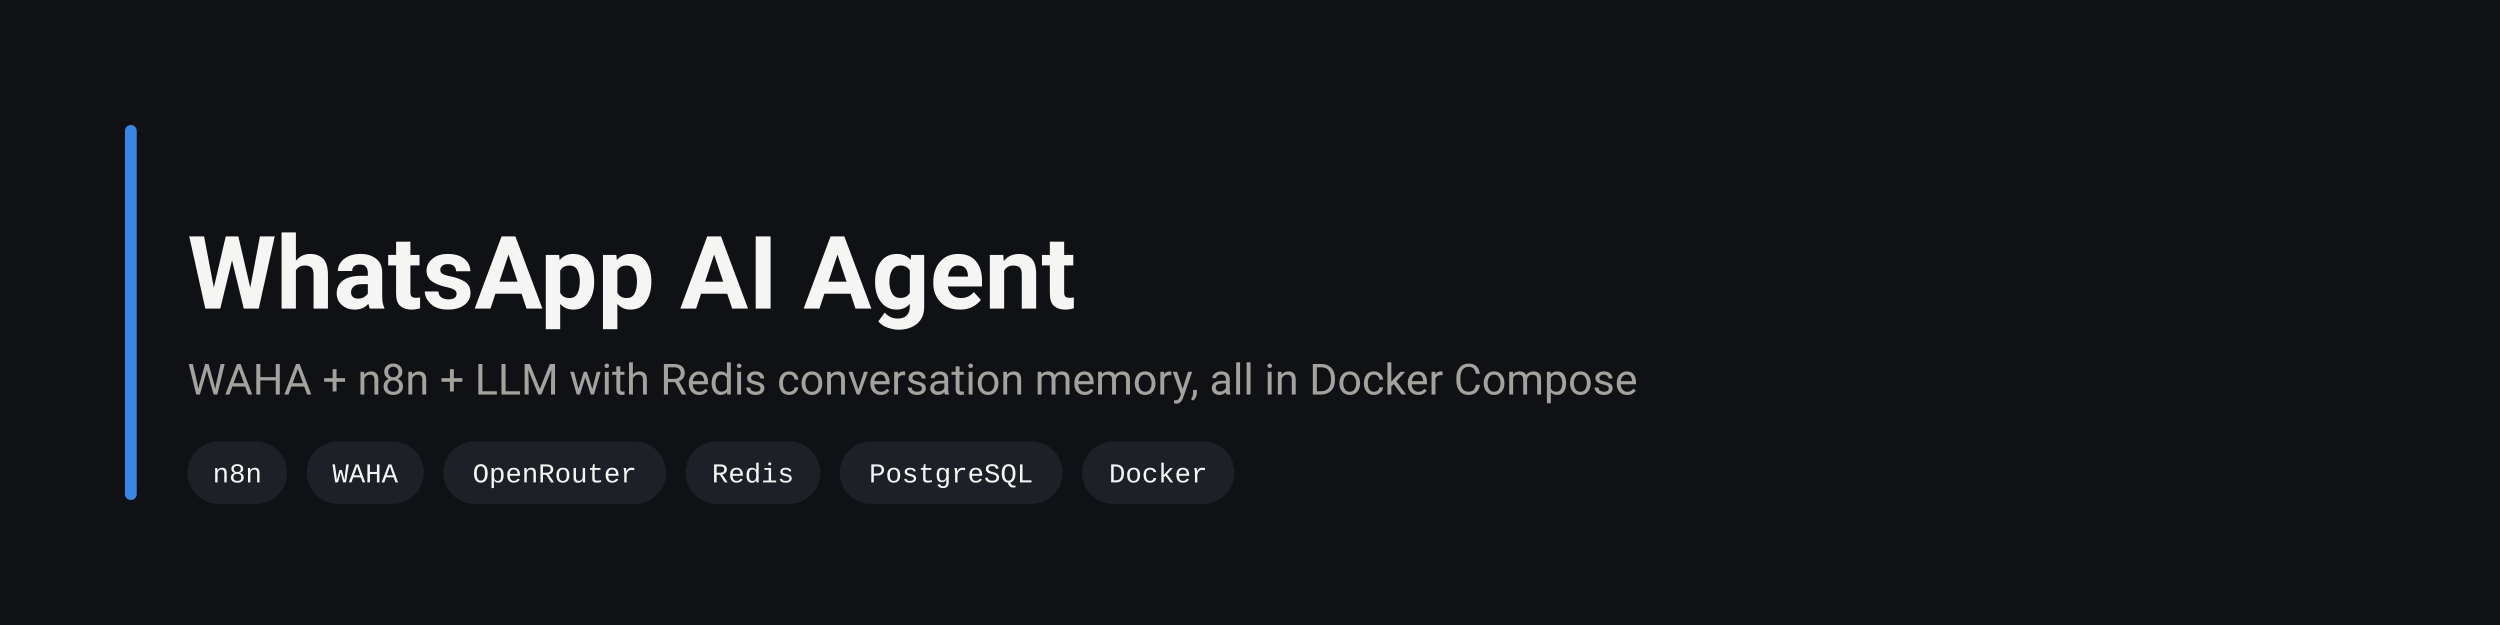
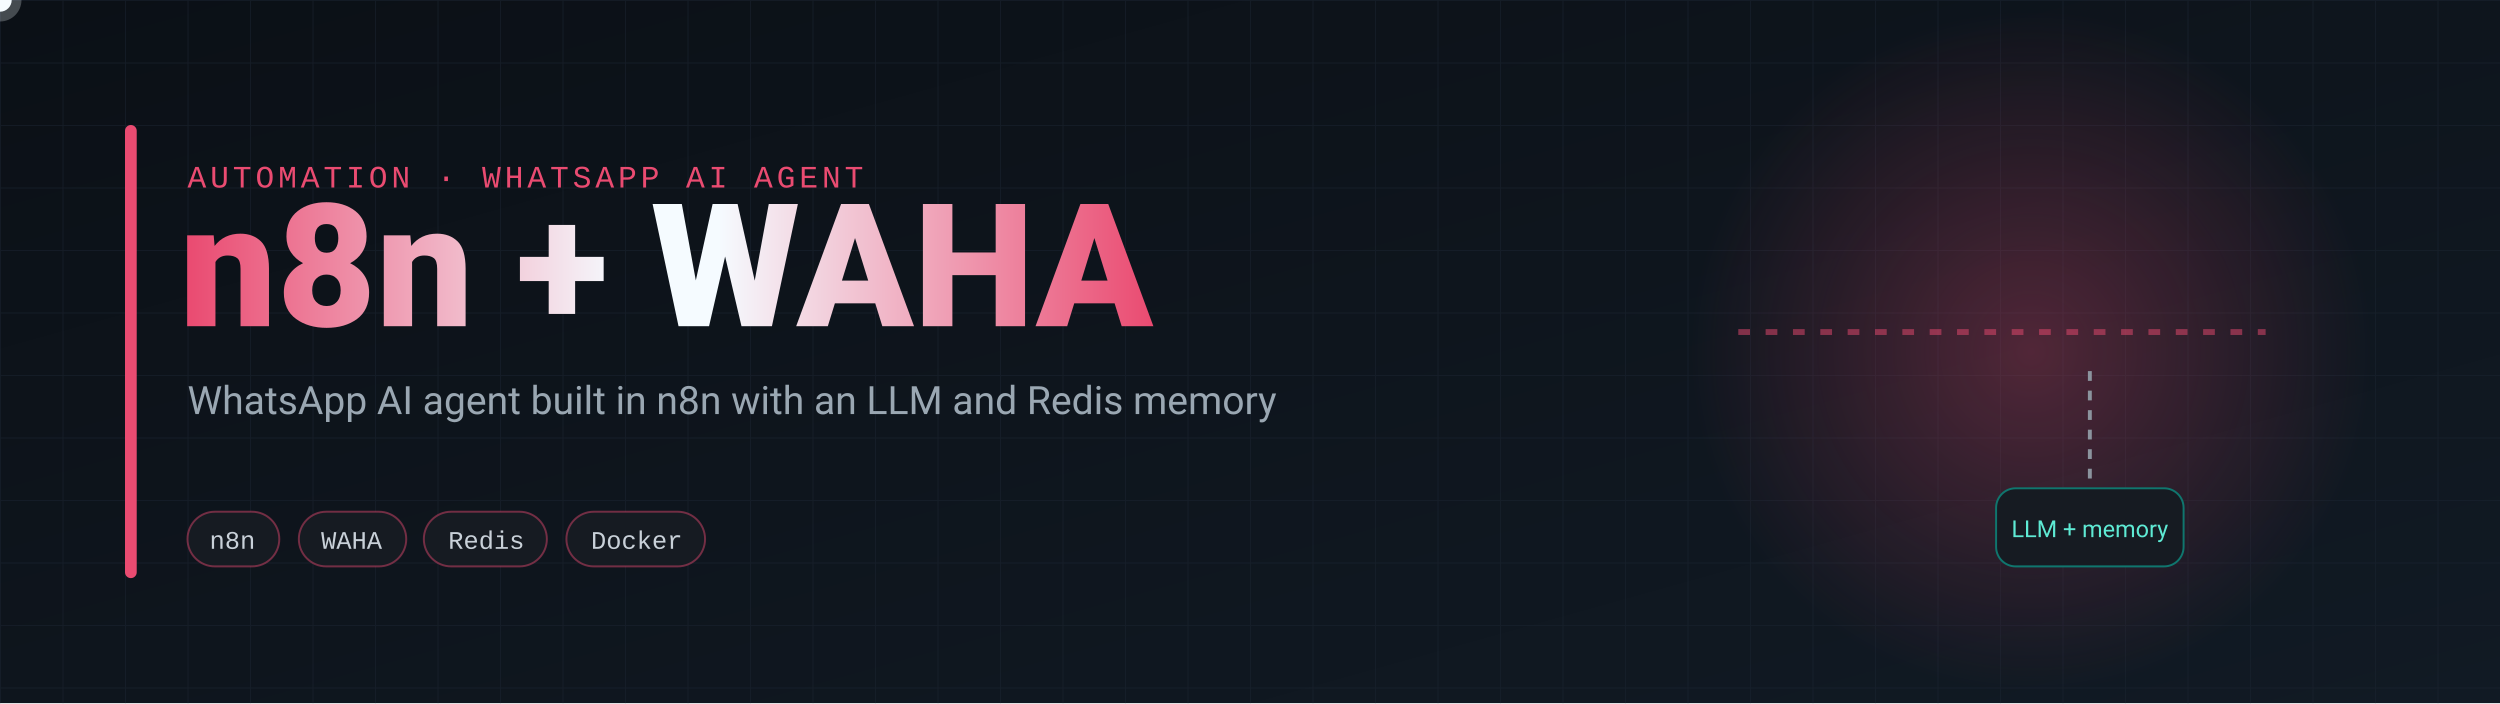
- <svg xmlns="http://www.w3.org/2000/svg" width="1280" height="320" viewBox="0 0 1280 320" role="img" aria-label="WhatsApp AI Agent">
-   <rect width="1280" height="320" fill="#0f1115" />
-   <rect x="64" y="64" width="6" height="192" rx="3" fill="#3987e5" />
-   <text x="96" y="158" fill="#f5f5f3" font-family="ui-sans-serif, -apple-system, 'Segoe UI', Roboto, Helvetica, Arial, sans-serif" font-size="52" font-weight="700">WhatsApp AI Agent</text>
-   <text x="96" y="202" fill="#a3a29c" font-family="ui-sans-serif, -apple-system, 'Segoe UI', Roboto, Helvetica, Arial, sans-serif" font-size="22">WAHA + n8n + LLM with Redis conversation memory, all in Docker Compose</text>
-   <rect x="96" y="226" width="51" height="32" rx="16" fill="#1d2027" />
-   <text x="121.5" y="247" fill="#f5f5f3" font-family="ui-monospace, SFMono-Regular, Consolas, 'Liberation Mono', monospace" font-size="14" text-anchor="middle">n8n</text>
-   <rect x="157" y="226" width="60" height="32" rx="16" fill="#1d2027" />
-   <text x="187.0" y="247" fill="#f5f5f3" font-family="ui-monospace, SFMono-Regular, Consolas, 'Liberation Mono', monospace" font-size="14" text-anchor="middle">WAHA</text>
-   <rect x="227" y="226" width="114" height="32" rx="16" fill="#1d2027" />
-   <text x="284.0" y="247" fill="#f5f5f3" font-family="ui-monospace, SFMono-Regular, Consolas, 'Liberation Mono', monospace" font-size="14" text-anchor="middle">OpenRouter</text>
-   <rect x="351" y="226" width="69" height="32" rx="16" fill="#1d2027" />
-   <text x="385.5" y="247" fill="#f5f5f3" font-family="ui-monospace, SFMono-Regular, Consolas, 'Liberation Mono', monospace" font-size="14" text-anchor="middle">Redis</text>
-   <rect x="430" y="226" width="114" height="32" rx="16" fill="#1d2027" />
-   <text x="487.0" y="247" fill="#f5f5f3" font-family="ui-monospace, SFMono-Regular, Consolas, 'Liberation Mono', monospace" font-size="14" text-anchor="middle">PostgreSQL</text>
-   <rect x="554" y="226" width="78" height="32" rx="16" fill="#1d2027" />
-   <text x="593.0" y="247" fill="#f5f5f3" font-family="ui-monospace, SFMono-Regular, Consolas, 'Liberation Mono', monospace" font-size="14" text-anchor="middle">Docker</text>
+ <svg xmlns="http://www.w3.org/2000/svg" width="1280" height="360" viewBox="0 0 1280 360" role="img" aria-label="n8n + WAHA: WhatsApp AI agent built in n8n with an LLM and Redis memory">
+   <defs>
+     <linearGradient id="bg" x1="0" y1="0" x2="1" y2="1">
+       <stop offset="0" stop-color="#0b1016" />
+       <stop offset="1" stop-color="#111a24" />
+     </linearGradient>
+     <linearGradient id="shine" x1="0" y1="0" x2="1" y2="0">
+       <stop offset="0" stop-color="#ea4b71" />
+       <stop offset="0.45" stop-color="#f5fbff" />
+       <stop offset="0.55" stop-color="#f5fbff" />
+       <stop offset="1" stop-color="#ea4b71" />
+       <animateTransform attributeName="gradientTransform" type="translate" values="-1 0; 1 0" dur="4.5s" repeatCount="indefinite" />
+     </linearGradient>
+     <radialGradient id="glow" cx="0.5" cy="0.5" r="0.5">
+       <stop offset="0" stop-color="#ea4b71" stop-opacity="0.30" />
+       <stop offset="1" stop-color="#ea4b71" stop-opacity="0" />
+     </radialGradient>
+     <pattern id="grid" width="32" height="32" patternUnits="userSpaceOnUse">
+       <path d="M32 0H0V32" fill="none" stroke="#1b2430" stroke-width="1" />
+     </pattern>
+     <style>
+       .sans { font-family: 'Segoe UI', Roboto, Helvetica, Arial, sans-serif; } .mono { font-family: ui-monospace, 'Cascadia Code', Consolas, 'Liberation Mono', monospace; }
+       .pulse { animation: pulse 3s ease-in-out infinite; transform-origin: 1040px 180px; }
+       @keyframes pulse { 0%, 100% { transform: scale(0.92); opacity: .65; } 50% { transform: scale(1.08); opacity: 1; } }
+       .fade { opacity: 0; animation: fade 8s infinite; }
+       @keyframes fade { 0% { opacity: 0; transform: translateY(8px); } 6% { opacity: 1; transform: none; } 88% { opacity: 1; } 96%, 100% { opacity: 0; } }
+       .grow { transform-box: fill-box; transform-origin: bottom; animation: grow 8s ease-out infinite; }
+       @keyframes grow { 0% { transform: scaleY(0); } 18% { transform: scaleY(1); } 88% { transform: scaleY(1); opacity: 1; } 96%, 100% { transform: scaleY(1); opacity: 0; } }
+       .growx { transform-box: fill-box; transform-origin: left; animation: growx 8s ease-out infinite; }
+       @keyframes growx { 0% { transform: scaleX(0); } 18% { transform: scaleX(1); } 88% { transform: scaleX(1); opacity: 1; } 96%, 100% { transform: scaleX(1); opacity: 0; } }
+       .draw { stroke-dasharray: 1000; stroke-dashoffset: 1000; animation: draw 8s ease-in-out infinite; }
+       @keyframes draw { 0% { stroke-dashoffset: 1000; } 35% { stroke-dashoffset: 0; } 88% { stroke-dashoffset: 0; opacity: 1; } 96%, 100% { opacity: 0; } }
+       .flow { stroke-dasharray: 6 8; animation: flow 1.4s linear infinite; }
+       @keyframes flow { to { stroke-dashoffset: -28; } }
+       .blink { animation: blink 1s steps(1) infinite; } @keyframes blink { 50% { opacity: 0; } }
+       .d1 { animation-delay: .3s; } .d2 { animation-delay: .6s; } .d3 { animation-delay: .9s; }
+       .d4 { animation-delay: 1.2s; } .d5 { animation-delay: 1.5s; } .d6 { animation-delay: 1.8s; }
+       .d7 { animation-delay: 2.1s; } .d8 { animation-delay: 2.4s; } .d9 { animation-delay: 2.7s; }
+     </style>
+   </defs>
+   <rect width="1280" height="360" fill="url(#bg)" />
+   <rect width="1280" height="360" fill="url(#grid)" opacity="0.55" />
+   <circle class="pulse" cx="1040" cy="180" r="175" fill="url(#glow)" />
+   <rect x="64" y="64" width="6" height="232" rx="3" fill="#ea4b71" />
+   <text x="96" y="96" class="mono" font-size="16" fill="#ea4b71" letter-spacing="2">AUTOMATION · WHATSAPP AI AGENT</text>
+   <text x="92" y="167" class="sans" font-size="88" font-weight="800" fill="url(#shine)">n8n + WAHA</text>
+   <text x="96" y="212" class="sans" font-size="20" fill="#9aa7b2">WhatsApp AI agent built in n8n with an LLM and Redis memory</text>
+   <rect x="96" y="262" width="47" height="28" rx="14" fill="#161b22" stroke="#ea4b71" stroke-opacity="0.45" />
+   <text x="119" y="281" text-anchor="middle" class="mono" font-size="13" fill="#c9d1d9">n8n</text>
+   <rect x="153" y="262" width="55" height="28" rx="14" fill="#161b22" stroke="#ea4b71" stroke-opacity="0.45" />
+   <text x="180" y="281" text-anchor="middle" class="mono" font-size="13" fill="#c9d1d9">WAHA</text>
+   <rect x="217" y="262" width="63" height="28" rx="14" fill="#161b22" stroke="#ea4b71" stroke-opacity="0.45" />
+   <text x="249" y="281" text-anchor="middle" class="mono" font-size="13" fill="#c9d1d9">Redis</text>
+   <rect x="290" y="262" width="71" height="28" rx="14" fill="#161b22" stroke="#ea4b71" stroke-opacity="0.45" />
+   <text x="326" y="281" text-anchor="middle" class="mono" font-size="13" fill="#c9d1d9">Docker</text>
+   <g>
+     <line x1="890" y1="170" x2="1160" y2="170" stroke="#ea4b71" stroke-opacity=".5" stroke-width="3" class="flow" />
+     <line x1="1070" y1="190" x2="1070" y2="250" stroke="#8b949e" stroke-width="2" stroke-dasharray="5 5" />
+     <rect x="1022" y="250" width="96" height="40" rx="10" fill="#161b22" stroke="#0f766e" />
+     <text x="1070" y="275" text-anchor="middle" class="sans" font-size="12" fill="#5eead4">LLM + memory</text>
+     <g class="fade d1">
+       <rect x="862" y="150" width="80" height="40" rx="10" fill="#161b22" stroke="#ea4b71" stroke-width="2" />
+       <text x="902" y="175" text-anchor="middle" class="sans" font-size="12" fill="#e6edf3">Webhook</text>
+     </g>
+     <g class="fade d2">
+       <rect x="952" y="150" width="80" height="40" rx="10" fill="#161b22" stroke="#ea4b71" stroke-width="2" />
+       <text x="992" y="175" text-anchor="middle" class="sans" font-size="12" fill="#e6edf3">Filter</text>
+     </g>
+     <g class="fade d3">
+       <rect x="1042" y="150" width="80" height="40" rx="10" fill="#161b22" stroke="#ea4b71" stroke-width="2" />
+       <text x="1082" y="175" text-anchor="middle" class="sans" font-size="12" fill="#e6edf3">AI Agent</text>
+     </g>
+     <g class="fade d4">
+       <rect x="1132" y="150" width="80" height="40" rx="10" fill="#161b22" stroke="#ea4b71" stroke-width="2" />
+       <text x="1172" y="175" text-anchor="middle" class="sans" font-size="12" fill="#e6edf3">WhatsApp</text>
+     </g>
+     <g>
+       <circle r="6" fill="#f5fbff" />
+       <circle r="11" fill="#f5fbff" opacity=".25" />
+       <animateMotion dur="3s" repeatCount="indefinite" path="M872 170 L1170 170" />
+     </g>
+     <g class="fade d5">
+       <rect x="1010" y="70" width="210" height="44" rx="12" fill="#005c4b" />
+       <text x="1026" y="97" class="sans" font-size="13" fill="#e9edef">Reply sent on WhatsApp ✓✓</text>
+     </g>
+   </g>
</svg>
